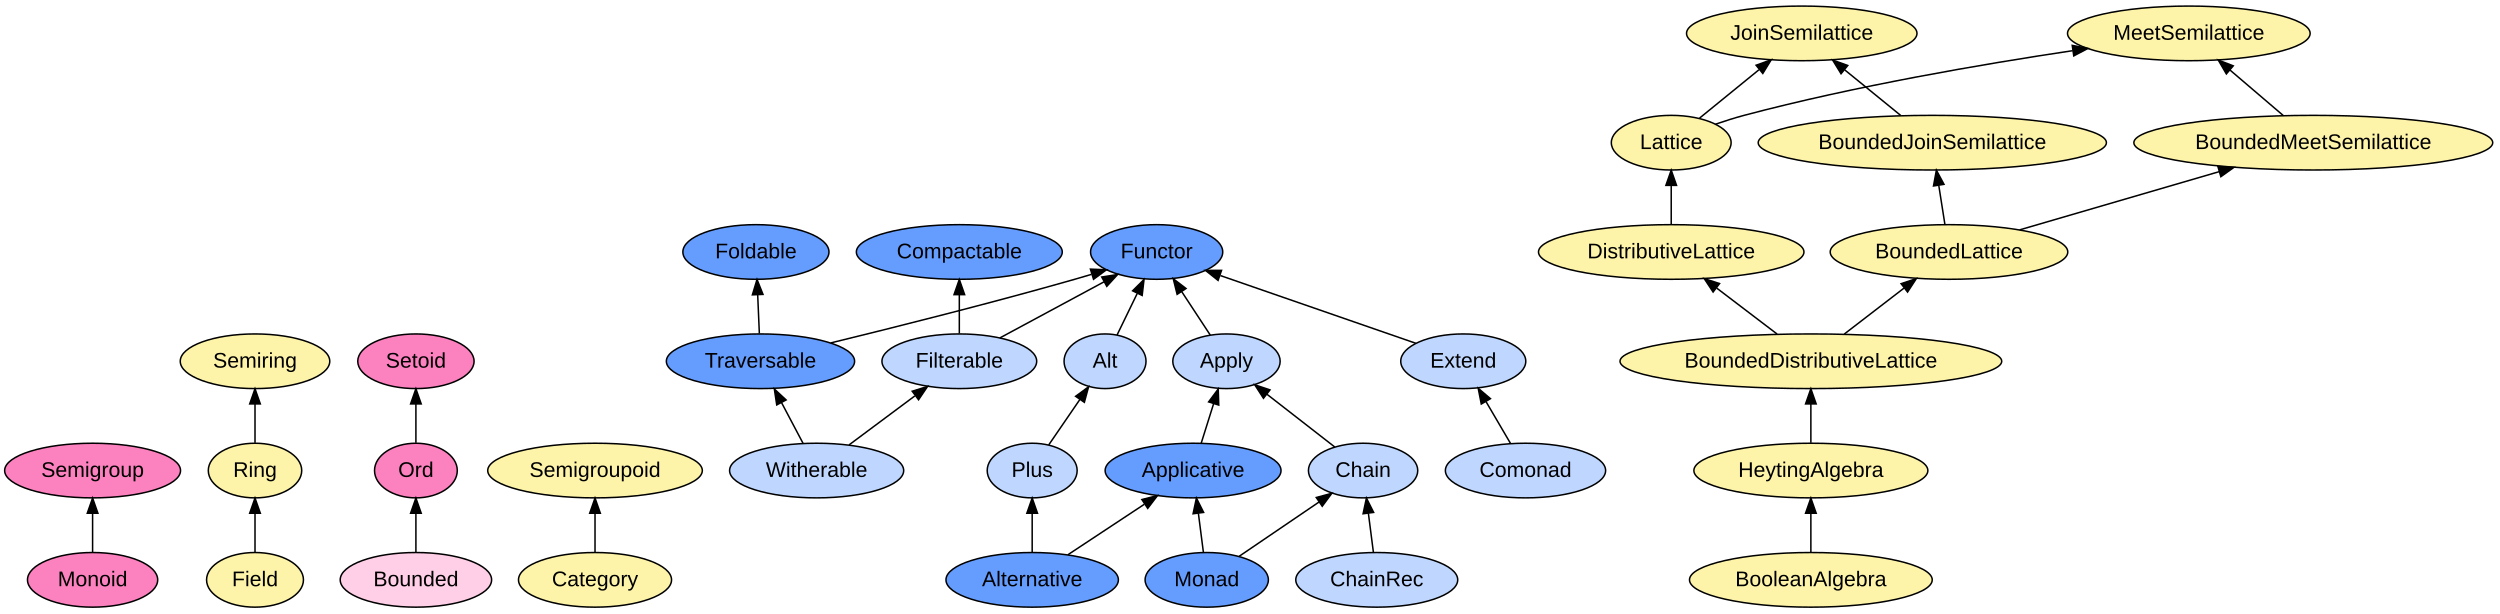
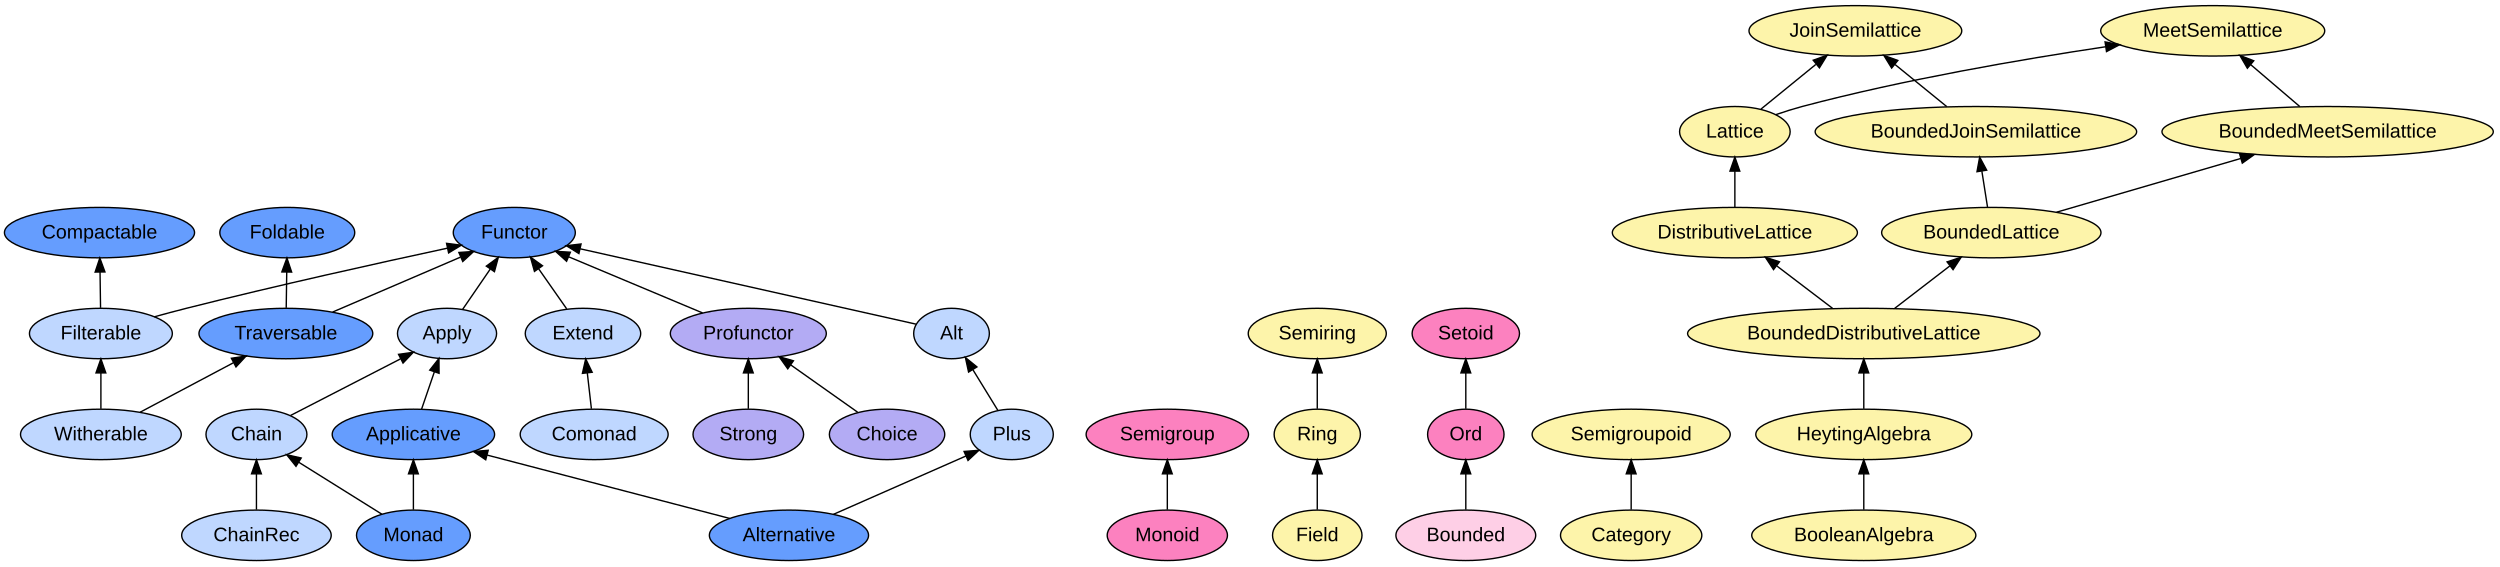
- <svg xmlns="http://www.w3.org/2000/svg" width="1647pt" height="404pt" viewBox="0.00 0.00 1647.00 404.00">
+ <svg xmlns="http://www.w3.org/2000/svg" width="1784pt" height="404pt" viewBox="0.00 0.00 1784.00 404.00">
  <g id="graph1" class="graph" transform="scale(1 1) rotate(0) translate(4 400)">
-     <polygon fill="white" stroke="white" points="-4,5 -4,-400 1644,-400 1644,5 -4,5" />
+     <polygon fill="white" stroke="white" points="-4,5 -4,-400 1781,-400 1781,5 -4,5" />
    <g id="node1" class="node">
-       <ellipse fill="#fc81bf" stroke="black" cx="57" cy="-18" rx="42.893" ry="18" />
-       <text text-anchor="middle" x="57" y="-13.8" font-family="arial" font-size="14.00">Monoid</text>
+       <ellipse fill="#b3abf4" stroke="black" cx="530" cy="-90" rx="39.46" ry="18" />
+       <text text-anchor="middle" x="530" y="-85.8" font-family="arial" font-size="14.00">Strong</text>
    </g>
    <g id="node3" class="node">
-       <ellipse fill="#fc81bf" stroke="black" cx="57" cy="-90" rx="57.939" ry="18" />
-       <text text-anchor="middle" x="57" y="-85.8" font-family="arial" font-size="14.00">Semigroup</text>
+       <ellipse fill="#b3abf4" stroke="black" cx="530" cy="-162" rx="55.651" ry="18" />
+       <text text-anchor="middle" x="530" y="-157.8" font-family="arial" font-size="14.00">Profunctor</text>
    </g>
    <g id="edge2" class="edge">
-       <path fill="none" stroke="black" d="M57,-36.303C57,-44.017 57,-53.288 57,-61.888" />
-       <polygon fill="black" stroke="black" points="53.5,-61.896 57,-71.896 60.5,-61.896 53.5,-61.896" />
+       <path fill="none" stroke="black" d="M530,-108.303C530,-116.017 530,-125.288 530,-133.888" />
+       <polygon fill="black" stroke="black" points="526.5,-133.896 530,-143.896 533.5,-133.896 526.5,-133.896" />
+     </g>
+     <g id="node20" class="node">
+       <ellipse fill="#659dfe" stroke="black" cx="363" cy="-234" rx="43.537" ry="18" />
+       <text text-anchor="middle" x="363" y="-229.8" font-family="arial" font-size="14.00">Functor</text>
+     </g>
+     <g id="edge16" class="edge">
+       <path fill="none" stroke="black" d="M497.404,-176.663C470.029,-188.138 430.849,-204.56 401.849,-216.716" />
+       <polygon fill="black" stroke="black" points="400.306,-213.568 392.437,-220.661 403.012,-220.023 400.306,-213.568" />
    </g>
    <g id="node4" class="node">
-       <ellipse fill="#fdf4aa" stroke="black" cx="164" cy="-18" rx="31.917" ry="18" />
-       <text text-anchor="middle" x="164" y="-13.8" font-family="arial" font-size="14.00">Field</text>
+       <ellipse fill="#b3abf4" stroke="black" cx="629" cy="-90" rx="41.168" ry="18" />
+       <text text-anchor="middle" x="629" y="-85.8" font-family="arial" font-size="14.00">Choice</text>
+     </g>
+     <g id="edge4" class="edge">
+       <path fill="none" stroke="black" d="M608.005,-105.845C594.116,-115.665 575.687,-128.696 560.229,-139.626" />
+       <polygon fill="black" stroke="black" points="558.139,-136.817 551.994,-145.448 562.18,-142.533 558.139,-136.817" />
    </g>
    <g id="node6" class="node">
-       <ellipse fill="#fdf4aa" stroke="black" cx="164" cy="-90" rx="30.775" ry="18" />
-       <text text-anchor="middle" x="164" y="-85.8" font-family="arial" font-size="14.00">Ring</text>
-     </g>
-     <g id="edge4" class="edge">
-       <path fill="none" stroke="black" d="M164,-36.303C164,-44.017 164,-53.288 164,-61.888" />
-       <polygon fill="black" stroke="black" points="160.5,-61.896 164,-71.896 167.5,-61.896 160.5,-61.896" />
-     </g>
-     <g id="node7" class="node">
-       <ellipse fill="#fdf4aa" stroke="black" cx="164" cy="-162" rx="49.251" ry="18" />
-       <text text-anchor="middle" x="164" y="-157.8" font-family="arial" font-size="14.00">Semiring</text>
-     </g>
-     <g id="edge5" class="edge">
-       <path fill="none" stroke="black" d="M164,-108.303C164,-116.017 164,-125.288 164,-133.888" />
-       <polygon fill="black" stroke="black" points="160.5,-133.896 164,-143.896 167.5,-133.896 160.5,-133.896" />
+       <ellipse fill="#fc81bf" stroke="black" cx="829" cy="-18" rx="42.893" ry="18" />
+       <text text-anchor="middle" x="829" y="-13.8" font-family="arial" font-size="14.00">Monoid</text>
    </g>
    <g id="node8" class="node">
-       <ellipse fill="#fc81bf" stroke="black" cx="270" cy="-90" rx="27.264" ry="18" />
-       <text text-anchor="middle" x="270" y="-85.8" font-family="arial" font-size="14.00">Ord</text>
+       <ellipse fill="#fc81bf" stroke="black" cx="829" cy="-90" rx="57.939" ry="18" />
+       <text text-anchor="middle" x="829" y="-85.8" font-family="arial" font-size="14.00">Semigroup</text>
+     </g>
+     <g id="edge6" class="edge">
+       <path fill="none" stroke="black" d="M829,-36.303C829,-44.017 829,-53.288 829,-61.888" />
+       <polygon fill="black" stroke="black" points="825.5,-61.896 829,-71.896 832.5,-61.896 825.5,-61.896" />
    </g>
    <g id="node9" class="node">
-       <ellipse fill="#fc81bf" stroke="black" cx="270" cy="-162" rx="38.316" ry="18" />
-       <text text-anchor="middle" x="270" y="-157.8" font-family="arial" font-size="14.00">Setoid</text>
+       <ellipse fill="#fdf4aa" stroke="black" cx="936" cy="-18" rx="31.917" ry="18" />
+       <text text-anchor="middle" x="936" y="-13.8" font-family="arial" font-size="14.00">Field</text>
+     </g>
+     <g id="node11" class="node">
+       <ellipse fill="#fdf4aa" stroke="black" cx="936" cy="-90" rx="30.775" ry="18" />
+       <text text-anchor="middle" x="936" y="-85.8" font-family="arial" font-size="14.00">Ring</text>
    </g>
    <g id="edge8" class="edge">
-       <path fill="none" stroke="black" d="M270,-108.303C270,-116.017 270,-125.288 270,-133.888" />
-       <polygon fill="black" stroke="black" points="266.5,-133.896 270,-143.896 273.5,-133.896 266.5,-133.896" />
-     </g>
-     <g id="node10" class="node">
-       <ellipse fill="#fecfe6" stroke="black" cx="270" cy="-18" rx="49.874" ry="18" />
-       <text text-anchor="middle" x="270" y="-13.8" font-family="arial" font-size="14.00">Bounded</text>
-     </g>
-     <g id="edge7" class="edge">
-       <path fill="none" stroke="black" d="M270,-36.303C270,-44.017 270,-53.288 270,-61.888" />
-       <polygon fill="black" stroke="black" points="266.5,-61.896 270,-71.896 273.5,-61.896 266.5,-61.896" />
+       <path fill="none" stroke="black" d="M936,-36.303C936,-44.017 936,-53.288 936,-61.888" />
+       <polygon fill="black" stroke="black" points="932.5,-61.896 936,-71.896 939.5,-61.896 932.5,-61.896" />
    </g>
    <g id="node12" class="node">
-       <ellipse fill="#fdf4aa" stroke="black" cx="388" cy="-18" rx="50.417" ry="18" />
-       <text text-anchor="middle" x="388" y="-13.8" font-family="arial" font-size="14.00">Category</text>
+       <ellipse fill="#fdf4aa" stroke="black" cx="936" cy="-162" rx="49.251" ry="18" />
+       <text text-anchor="middle" x="936" y="-157.8" font-family="arial" font-size="14.00">Semiring</text>
+     </g>
+     <g id="edge9" class="edge">
+       <path fill="none" stroke="black" d="M936,-108.303C936,-116.017 936,-125.288 936,-133.888" />
+       <polygon fill="black" stroke="black" points="932.5,-133.896 936,-143.896 939.5,-133.896 932.5,-133.896" />
+     </g>
+     <g id="node13" class="node">
+       <ellipse fill="#fc81bf" stroke="black" cx="1042" cy="-90" rx="27.264" ry="18" />
+       <text text-anchor="middle" x="1042" y="-85.8" font-family="arial" font-size="14.00">Ord</text>
    </g>
    <g id="node14" class="node">
-       <ellipse fill="#fdf4aa" stroke="black" cx="388" cy="-90" rx="70.697" ry="18" />
-       <text text-anchor="middle" x="388" y="-85.8" font-family="arial" font-size="14.00">Semigroupoid</text>
-     </g>
-     <g id="edge10" class="edge">
-       <path fill="none" stroke="black" d="M388,-36.303C388,-44.017 388,-53.288 388,-61.888" />
-       <polygon fill="black" stroke="black" points="384.5,-61.896 388,-71.896 391.5,-61.896 384.5,-61.896" />
+       <ellipse fill="#fc81bf" stroke="black" cx="1042" cy="-162" rx="38.316" ry="18" />
+       <text text-anchor="middle" x="1042" y="-157.8" font-family="arial" font-size="14.00">Setoid</text>
+     </g>
+     <g id="edge12" class="edge">
+       <path fill="none" stroke="black" d="M1042,-108.303C1042,-116.017 1042,-125.288 1042,-133.888" />
+       <polygon fill="black" stroke="black" points="1038.5,-133.896 1042,-143.896 1045.5,-133.896 1038.5,-133.896" />
    </g>
    <g id="node15" class="node">
-       <ellipse fill="#659dfe" stroke="black" cx="758" cy="-234" rx="43.537" ry="18" />
-       <text text-anchor="middle" x="758" y="-229.8" font-family="arial" font-size="14.00">Functor</text>
-     </g>
-     <g id="node16" class="node">
-       <ellipse fill="#659dfe" stroke="black" cx="782" cy="-90" rx="57.939" ry="18" />
-       <text text-anchor="middle" x="782" y="-85.8" font-family="arial" font-size="14.00">Applicative</text>
+       <ellipse fill="#fecfe6" stroke="black" cx="1042" cy="-18" rx="49.874" ry="18" />
+       <text text-anchor="middle" x="1042" y="-13.8" font-family="arial" font-size="14.00">Bounded</text>
+     </g>
+     <g id="edge11" class="edge">
+       <path fill="none" stroke="black" d="M1042,-36.303C1042,-44.017 1042,-53.288 1042,-61.888" />
+       <polygon fill="black" stroke="black" points="1038.5,-61.896 1042,-71.896 1045.5,-61.896 1038.5,-61.896" />
+     </g>
+     <g id="node17" class="node">
+       <ellipse fill="#fdf4aa" stroke="black" cx="1160" cy="-18" rx="50.417" ry="18" />
+       <text text-anchor="middle" x="1160" y="-13.8" font-family="arial" font-size="14.00">Category</text>
+     </g>
+     <g id="node19" class="node">
+       <ellipse fill="#fdf4aa" stroke="black" cx="1160" cy="-90" rx="70.697" ry="18" />
+       <text text-anchor="middle" x="1160" y="-85.8" font-family="arial" font-size="14.00">Semigroupoid</text>
+     </g>
+     <g id="edge14" class="edge">
+       <path fill="none" stroke="black" d="M1160,-36.303C1160,-44.017 1160,-53.288 1160,-61.888" />
+       <polygon fill="black" stroke="black" points="1156.5,-61.896 1160,-71.896 1163.5,-61.896 1156.5,-61.896" />
+     </g>
+     <g id="node21" class="node">
+       <ellipse fill="#659dfe" stroke="black" cx="291" cy="-90" rx="57.939" ry="18" />
+       <text text-anchor="middle" x="291" y="-85.8" font-family="arial" font-size="14.00">Applicative</text>
+     </g>
+     <g id="node34" class="node">
+       <ellipse fill="#bfd7ff" stroke="black" cx="315" cy="-162" rx="35.37" ry="18" />
+       <text text-anchor="middle" x="315" y="-157.8" font-family="arial" font-size="14.00">Apply</text>
+     </g>
+     <g id="edge26" class="edge">
+       <path fill="none" stroke="black" d="M296.81,-107.945C299.551,-115.941 302.887,-125.669 305.949,-134.6" />
+       <polygon fill="black" stroke="black" points="302.69,-135.887 309.244,-144.211 309.311,-133.616 302.69,-135.887" />
+     </g>
+     <g id="node22" class="node">
+       <ellipse fill="#659dfe" stroke="black" cx="291" cy="-18" rx="40.606" ry="18" />
+       <text text-anchor="middle" x="291" y="-13.8" font-family="arial" font-size="14.00">Monad</text>
+     </g>
+     <g id="edge25" class="edge">
+       <path fill="none" stroke="black" d="M291,-36.303C291,-44.017 291,-53.288 291,-61.888" />
+       <polygon fill="black" stroke="black" points="287.5,-61.896 291,-71.896 294.5,-61.896 287.5,-61.896" />
+     </g>
+     <g id="node36" class="node">
+       <ellipse fill="#bfd7ff" stroke="black" cx="179" cy="-90" rx="36.013" ry="18" />
+       <text text-anchor="middle" x="179" y="-85.8" font-family="arial" font-size="14.00">Chain</text>
+     </g>
+     <g id="edge29" class="edge">
+       <path fill="none" stroke="black" d="M268.604,-32.997C251.52,-43.675 227.815,-58.49 209.078,-70.201" />
+       <polygon fill="black" stroke="black" points="207.221,-67.235 200.596,-75.503 210.931,-73.171 207.221,-67.235" />
+     </g>
+     <g id="node23" class="node">
+       <ellipse fill="#659dfe" stroke="black" cx="559" cy="-18" rx="56.793" ry="18" />
+       <text text-anchor="middle" x="559" y="-13.8" font-family="arial" font-size="14.00">Alternative</text>
+     </g>
+     <g id="edge20" class="edge">
+       <path fill="none" stroke="black" d="M516.83,-30.015C469.982,-42.251 394.281,-62.024 343.597,-75.262" />
+       <polygon fill="black" stroke="black" points="342.601,-71.905 333.81,-77.818 344.37,-78.677 342.601,-71.905" />
+     </g>
+     <g id="node32" class="node">
+       <ellipse fill="#bfd7ff" stroke="black" cx="718" cy="-90" rx="29.634" ry="18" />
+       <text text-anchor="middle" x="718" y="-85.8" font-family="arial" font-size="14.00">Plus</text>
+     </g>
+     <g id="edge22" class="edge">
+       <path fill="none" stroke="black" d="M590.794,-32.997C618.195,-45.06 657.594,-62.406 685.265,-74.588" />
+       <polygon fill="black" stroke="black" points="683.962,-77.839 694.524,-78.665 686.782,-71.432 683.962,-77.839" />
+     </g>
+     <g id="node24" class="node">
+       <ellipse fill="#659dfe" stroke="black" cx="200" cy="-162" rx="62.014" ry="18" />
+       <text text-anchor="middle" x="200" y="-157.8" font-family="arial" font-size="14.00">Traversable</text>
+     </g>
+     <g id="edge39" class="edge">
+       <path fill="none" stroke="black" d="M233.379,-177.334C259.874,-188.713 296.939,-204.63 324.651,-216.531" />
+       <polygon fill="black" stroke="black" points="323.461,-219.829 334.031,-220.559 326.223,-213.397 323.461,-219.829" />
+     </g>
+     <g id="node25" class="node">
+       <ellipse fill="#659dfe" stroke="black" cx="201" cy="-234" rx="48.126" ry="18" />
+       <text text-anchor="middle" x="201" y="-229.8" font-family="arial" font-size="14.00">Foldable</text>
+     </g>
+     <g id="edge37" class="edge">
+       <path fill="none" stroke="black" d="M200.247,-180.303C200.357,-188.017 200.49,-197.288 200.613,-205.888" />
+       <polygon fill="black" stroke="black" points="197.113,-205.947 200.756,-215.896 204.112,-205.847 197.113,-205.947" />
+     </g>
+     <g id="node26" class="node">
+       <ellipse fill="#659dfe" stroke="black" cx="67" cy="-234" rx="67.832" ry="18" />
+       <text text-anchor="middle" x="67" y="-229.8" font-family="arial" font-size="14.00">Compactable</text>
    </g>
    <g id="node28" class="node">
-       <ellipse fill="#bfd7ff" stroke="black" cx="804" cy="-162" rx="35.37" ry="18" />
-       <text text-anchor="middle" x="804" y="-157.8" font-family="arial" font-size="14.00">Apply</text>
-     </g>
-     <g id="edge20" class="edge">
-       <path fill="none" stroke="black" d="M787.326,-107.945C789.775,-115.739 792.742,-125.178 795.489,-133.921" />
-       <polygon fill="black" stroke="black" points="792.233,-135.234 798.571,-143.725 798.911,-133.135 792.233,-135.234" />
-     </g>
-     <g id="node17" class="node">
-       <ellipse fill="#659dfe" stroke="black" cx="791" cy="-18" rx="40.606" ry="18" />
-       <text text-anchor="middle" x="791" y="-13.8" font-family="arial" font-size="14.00">Monad</text>
-     </g>
-     <g id="edge19" class="edge">
-       <path fill="none" stroke="black" d="M788.775,-36.303C787.783,-44.017 786.592,-53.288 785.486,-61.888" />
-       <polygon fill="black" stroke="black" points="782.003,-61.531 784.199,-71.896 788.946,-62.424 782.003,-61.531" />
-     </g>
-     <g id="node30" class="node">
-       <ellipse fill="#bfd7ff" stroke="black" cx="894" cy="-90" rx="36.013" ry="18" />
-       <text text-anchor="middle" x="894" y="-85.8" font-family="arial" font-size="14.00">Chain</text>
+       <ellipse fill="#bfd7ff" stroke="black" cx="675" cy="-162" rx="27" ry="18" />
+       <text text-anchor="middle" x="675" y="-157.8" font-family="arial" font-size="14.00">Alt</text>
+     </g>
+     <g id="edge18" class="edge">
+       <path fill="none" stroke="black" d="M649.732,-168.669C597.504,-180.387 476.955,-207.433 409.989,-222.457" />
+       <polygon fill="black" stroke="black" points="409.108,-219.068 400.117,-224.673 410.64,-225.898 409.108,-219.068" />
    </g>
    <g id="edge23" class="edge">
-       <path fill="none" stroke="black" d="M812.342,-33.504C827.596,-43.871 848.3,-57.942 865.044,-69.321" />
-       <polygon fill="black" stroke="black" points="863.15,-72.266 873.389,-74.992 867.085,-66.477 863.15,-72.266" />
-     </g>
-     <g id="node18" class="node">
-       <ellipse fill="#659dfe" stroke="black" cx="676" cy="-18" rx="56.793" ry="18" />
-       <text text-anchor="middle" x="676" y="-13.8" font-family="arial" font-size="14.00">Alternative</text>
-     </g>
-     <g id="edge14" class="edge">
-       <path fill="none" stroke="black" d="M699.525,-34.535C714.346,-44.323 733.677,-57.088 749.898,-67.8" />
-       <polygon fill="black" stroke="black" points="748.268,-70.918 758.541,-73.508 752.125,-65.077 748.268,-70.918" />
-     </g>
-     <g id="node26" class="node">
-       <ellipse fill="#bfd7ff" stroke="black" cx="676" cy="-90" rx="29.634" ry="18" />
-       <text text-anchor="middle" x="676" y="-85.8" font-family="arial" font-size="14.00">Plus</text>
-     </g>
-     <g id="edge16" class="edge">
-       <path fill="none" stroke="black" d="M676,-36.303C676,-44.017 676,-53.288 676,-61.888" />
-       <polygon fill="black" stroke="black" points="672.5,-61.896 676,-71.896 679.5,-61.896 672.5,-61.896" />
-     </g>
-     <g id="node19" class="node">
-       <ellipse fill="#659dfe" stroke="black" cx="497" cy="-162" rx="62.014" ry="18" />
-       <text text-anchor="middle" x="497" y="-157.8" font-family="arial" font-size="14.00">Traversable</text>
-     </g>
-     <g id="edge33" class="edge">
-       <path fill="none" stroke="black" d="M543.234,-174.075C585.312,-184.335 649.062,-200.332 704,-216 707.615,-217.031 711.356,-218.134 715.103,-219.263" />
-       <polygon fill="black" stroke="black" points="714.372,-222.7 724.959,-222.286 716.424,-216.007 714.372,-222.7" />
-     </g>
-     <g id="node20" class="node">
-       <ellipse fill="#659dfe" stroke="black" cx="494" cy="-234" rx="48.126" ry="18" />
-       <text text-anchor="middle" x="494" y="-229.8" font-family="arial" font-size="14.00">Foldable</text>
-     </g>
-     <g id="edge31" class="edge">
-       <path fill="none" stroke="black" d="M496.258,-180.303C495.928,-188.017 495.531,-197.288 495.162,-205.888" />
-       <polygon fill="black" stroke="black" points="491.665,-205.755 494.733,-215.896 498.658,-206.055 491.665,-205.755" />
-     </g>
-     <g id="node21" class="node">
-       <ellipse fill="#659dfe" stroke="black" cx="628" cy="-234" rx="67.832" ry="18" />
-       <text text-anchor="middle" x="628" y="-229.8" font-family="arial" font-size="14.00">Compactable</text>
-     </g>
-     <g id="node22" class="node">
-       <ellipse fill="#bfd7ff" stroke="black" cx="724" cy="-162" rx="27" ry="18" />
-       <text text-anchor="middle" x="724" y="-157.8" font-family="arial" font-size="14.00">Alt</text>
-     </g>
-     <g id="edge12" class="edge">
-       <path fill="none" stroke="black" d="M731.886,-179.235C735.846,-187.389 740.743,-197.471 745.223,-206.693" />
-       <polygon fill="black" stroke="black" points="742.165,-208.41 749.683,-215.876 748.462,-205.352 742.165,-208.41" />
-     </g>
-     <g id="edge17" class="edge">
-       <path fill="none" stroke="black" d="M686.892,-106.884C692.968,-115.745 700.66,-126.963 707.464,-136.885" />
-       <polygon fill="black" stroke="black" points="704.609,-138.911 713.151,-145.179 710.382,-134.952 704.609,-138.911" />
-     </g>
-     <g id="edge21" class="edge">
-       <path fill="none" stroke="black" d="M793.331,-179.235C787.723,-187.77 780.725,-198.418 774.441,-207.981" />
-       <polygon fill="black" stroke="black" points="771.497,-206.087 768.931,-216.367 777.347,-209.932 771.497,-206.087" />
-     </g>
-     <g id="edge24" class="edge">
-       <path fill="none" stroke="black" d="M875.352,-105.504C862.44,-115.547 845.059,-129.066 830.684,-140.246" />
-       <polygon fill="black" stroke="black" points="828.369,-137.612 822.624,-146.515 832.667,-143.138 828.369,-137.612" />
-     </g>
-     <g id="node31" class="node">
-       <ellipse fill="#bfd7ff" stroke="black" cx="903" cy="-18" rx="53.348" ry="18" />
-       <text text-anchor="middle" x="903" y="-13.8" font-family="arial" font-size="14.00">ChainRec</text>
-     </g>
-     <g id="edge26" class="edge">
-       <path fill="none" stroke="black" d="M900.775,-36.303C899.783,-44.017 898.592,-53.288 897.486,-61.888" />
-       <polygon fill="black" stroke="black" points="894.003,-61.531 896.199,-71.896 900.946,-62.424 894.003,-61.531" />
-     </g>
-     <g id="node33" class="node">
-       <ellipse fill="#bfd7ff" stroke="black" cx="1001" cy="-90" rx="52.785" ry="18" />
-       <text text-anchor="middle" x="1001" y="-85.8" font-family="arial" font-size="14.00">Comonad</text>
-     </g>
-     <g id="node35" class="node">
-       <ellipse fill="#bfd7ff" stroke="black" cx="960" cy="-162" rx="41.188" ry="18" />
-       <text text-anchor="middle" x="960" y="-157.8" font-family="arial" font-size="14.00">Extend</text>
-     </g>
-     <g id="edge28" class="edge">
-       <path fill="none" stroke="black" d="M991.075,-107.945C986.24,-116.199 980.325,-126.299 974.958,-135.462" />
-       <polygon fill="black" stroke="black" points="971.868,-133.813 969.834,-144.211 977.908,-137.351 971.868,-133.813" />
-     </g>
-     <g id="edge29" class="edge">
-       <path fill="none" stroke="black" d="M928.88,-173.784C894.339,-185.754 838.411,-205.135 800.006,-218.444" />
-       <polygon fill="black" stroke="black" points="798.46,-215.275 790.158,-221.856 800.752,-221.889 798.46,-215.275" />
-     </g>
-     <g id="node38" class="node">
-       <ellipse fill="#bfd7ff" stroke="black" cx="628" cy="-162" rx="50.974" ry="18" />
-       <text text-anchor="middle" x="628" y="-157.8" font-family="arial" font-size="14.00">Filterable</text>
+       <path fill="none" stroke="black" d="M708.027,-107.235C702.763,-115.805 696.189,-126.506 690.296,-136.1" />
+       <polygon fill="black" stroke="black" points="687.171,-134.5 684.919,-144.853 693.136,-138.164 687.171,-134.5" />
+     </g>
+     <g id="edge27" class="edge">
+       <path fill="none" stroke="black" d="M326.133,-179.235C331.985,-187.77 339.286,-198.418 345.844,-207.981" />
+       <polygon fill="black" stroke="black" points="343.052,-210.099 351.594,-216.367 348.825,-206.14 343.052,-210.099" />
+     </g>
+     <g id="edge30" class="edge">
+       <path fill="none" stroke="black" d="M203.314,-103.515C225.168,-114.763 257.461,-131.384 281.709,-143.865" />
+       <polygon fill="black" stroke="black" points="280.403,-147.129 290.896,-148.594 283.607,-140.905 280.403,-147.129" />
+     </g>
+     <g id="node37" class="node">
+       <ellipse fill="#bfd7ff" stroke="black" cx="179" cy="-18" rx="53.348" ry="18" />
+       <text text-anchor="middle" x="179" y="-13.8" font-family="arial" font-size="14.00">ChainRec</text>
+     </g>
+     <g id="edge32" class="edge">
+       <path fill="none" stroke="black" d="M179,-36.303C179,-44.017 179,-53.288 179,-61.888" />
+       <polygon fill="black" stroke="black" points="175.5,-61.896 179,-71.896 182.5,-61.896 175.5,-61.896" />
+     </g>
+     <g id="node39" class="node">
+       <ellipse fill="#bfd7ff" stroke="black" cx="420" cy="-90" rx="52.785" ry="18" />
+       <text text-anchor="middle" x="420" y="-85.8" font-family="arial" font-size="14.00">Comonad</text>
+     </g>
+     <g id="node41" class="node">
+       <ellipse fill="#bfd7ff" stroke="black" cx="412" cy="-162" rx="41.188" ry="18" />
+       <text text-anchor="middle" x="412" y="-157.8" font-family="arial" font-size="14.00">Extend</text>
+     </g>
+     <g id="edge34" class="edge">
+       <path fill="none" stroke="black" d="M418.022,-108.303C417.141,-116.017 416.081,-125.288 415.099,-133.888" />
+       <polygon fill="black" stroke="black" points="411.613,-133.563 413.955,-143.896 418.568,-134.358 411.613,-133.563" />
    </g>
    <g id="edge35" class="edge">
-       <path fill="none" stroke="black" d="M654.621,-177.334C674.511,-188.044 701.869,-202.776 723.446,-214.394" />
-       <polygon fill="black" stroke="black" points="721.836,-217.502 732.3,-219.162 725.155,-211.339 721.836,-217.502" />
-     </g>
-     <g id="edge37" class="edge">
-       <path fill="none" stroke="black" d="M628,-180.303C628,-188.017 628,-197.288 628,-205.888" />
-       <polygon fill="black" stroke="black" points="624.5,-205.896 628,-215.896 631.5,-205.896 624.5,-205.896" />
-     </g>
-     <g id="node41" class="node">
-       <ellipse fill="#bfd7ff" stroke="black" cx="534" cy="-90" rx="57.355" ry="18" />
-       <text text-anchor="middle" x="534" y="-85.8" font-family="arial" font-size="14.00">Witherable</text>
-     </g>
-     <g id="edge39" class="edge">
-       <path fill="none" stroke="black" d="M525.043,-107.945C520.789,-115.993 515.608,-125.795 510.862,-134.774" />
-       <polygon fill="black" stroke="black" points="507.71,-133.248 506.131,-143.725 513.899,-136.519 507.71,-133.248" />
+       <path fill="none" stroke="black" d="M400.388,-179.589C394.407,-188.132 386.995,-198.722 380.351,-208.213" />
+       <polygon fill="black" stroke="black" points="377.396,-206.331 374.529,-216.53 383.131,-210.345 377.396,-206.331" />
+     </g>
+     <g id="node44" class="node">
+       <ellipse fill="#bfd7ff" stroke="black" cx="68" cy="-162" rx="50.974" ry="18" />
+       <text text-anchor="middle" x="68" y="-157.8" font-family="arial" font-size="14.00">Filterable</text>
    </g>
    <g id="edge41" class="edge">
-       <path fill="none" stroke="black" d="M555.33,-106.884C568.159,-116.438 584.67,-128.733 598.71,-139.188" />
-       <polygon fill="black" stroke="black" points="596.967,-142.254 607.078,-145.42 601.148,-136.64 596.967,-142.254" />
-     </g>
-     <g id="node44" class="node">
-       <ellipse fill="#fdf4aa" stroke="black" cx="1189" cy="-18" rx="79.965" ry="18" />
-       <text text-anchor="middle" x="1189" y="-13.8" font-family="arial" font-size="14.00">BooleanAlgebra</text>
-     </g>
-     <g id="node46" class="node">
-       <ellipse fill="#fdf4aa" stroke="black" cx="1189" cy="-90" rx="77.078" ry="18" />
-       <text text-anchor="middle" x="1189" y="-85.8" font-family="arial" font-size="14.00">HeytingAlgebra</text>
+       <path fill="none" stroke="black" d="M105.995,-173.899C113.596,-175.992 121.538,-178.116 129,-180 193.153,-196.194 267.785,-212.697 315.192,-222.891" />
+       <polygon fill="black" stroke="black" points="314.662,-226.356 325.173,-225.03 316.129,-219.512 314.662,-226.356" />
    </g>
    <g id="edge43" class="edge">
-       <path fill="none" stroke="black" d="M1189,-36.303C1189,-44.017 1189,-53.288 1189,-61.888" />
-       <polygon fill="black" stroke="black" points="1185.5,-61.896 1189,-71.896 1192.5,-61.896 1185.5,-61.896" />
+       <path fill="none" stroke="black" d="M67.753,-180.303C67.643,-188.017 67.51,-197.288 67.387,-205.888" />
+       <polygon fill="black" stroke="black" points="63.888,-205.847 67.244,-215.896 70.887,-205.947 63.888,-205.847" />
    </g>
    <g id="node47" class="node">
-       <ellipse fill="#fdf4aa" stroke="black" cx="1189" cy="-162" rx="125.748" ry="18" />
-       <text text-anchor="middle" x="1189" y="-157.8" font-family="arial" font-size="14.00">BoundedDistributiveLattice</text>
-     </g>
-     <g id="edge44" class="edge">
-       <path fill="none" stroke="black" d="M1189,-108.303C1189,-116.017 1189,-125.288 1189,-133.888" />
-       <polygon fill="black" stroke="black" points="1185.5,-133.896 1189,-143.896 1192.5,-133.896 1185.5,-133.896" />
-     </g>
-     <g id="node48" class="node">
-       <ellipse fill="#fdf4aa" stroke="black" cx="1280" cy="-234" rx="78.26" ry="18" />
-       <text text-anchor="middle" x="1280" y="-229.8" font-family="arial" font-size="14.00">BoundedLattice</text>
+       <ellipse fill="#bfd7ff" stroke="black" cx="68" cy="-90" rx="57.355" ry="18" />
+       <text text-anchor="middle" x="68" y="-85.8" font-family="arial" font-size="14.00">Witherable</text>
    </g>
    <g id="edge45" class="edge">
-       <path fill="none" stroke="black" d="M1211.03,-179.945C1222.85,-189.04 1237.59,-200.374 1250.4,-210.229" />
-       <polygon fill="black" stroke="black" points="1248.43,-213.13 1258.49,-216.453 1252.7,-207.581 1248.43,-213.13" />
-     </g>
-     <g id="node51" class="node">
-       <ellipse fill="#fdf4aa" stroke="black" cx="1097" cy="-234" rx="87.449" ry="18" />
-       <text text-anchor="middle" x="1097" y="-229.8" font-family="arial" font-size="14.00">DistributiveLattice</text>
-     </g>
-     <g id="edge48" class="edge">
-       <path fill="none" stroke="black" d="M1166.73,-179.945C1154.78,-189.04 1139.88,-200.374 1126.93,-210.229" />
-       <polygon fill="black" stroke="black" points="1124.59,-207.612 1118.75,-216.453 1128.83,-213.183 1124.59,-207.612" />
-     </g>
-     <g id="node49" class="node">
-       <ellipse fill="#fdf4aa" stroke="black" cx="1269" cy="-306" rx="114.715" ry="18" />
-       <text text-anchor="middle" x="1269" y="-301.8" font-family="arial" font-size="14.00">BoundedJoinSemilattice</text>
-     </g>
-     <g id="edge46" class="edge">
-       <path fill="none" stroke="black" d="M1277.28,-252.303C1276.07,-260.017 1274.61,-269.288 1273.26,-277.888" />
-       <polygon fill="black" stroke="black" points="1269.78,-277.474 1271.69,-287.896 1276.7,-278.56 1269.78,-277.474" />
+       <path fill="none" stroke="black" d="M95.994,-105.845C115.375,-116.123 141.39,-129.919 162.552,-141.141" />
+       <polygon fill="black" stroke="black" points="161.117,-144.342 171.591,-145.935 164.397,-138.158 161.117,-144.342" />
+     </g>
+     <g id="edge47" class="edge">
+       <path fill="none" stroke="black" d="M68,-108.303C68,-116.017 68,-125.288 68,-133.888" />
+       <polygon fill="black" stroke="black" points="64.5,-133.896 68,-143.896 71.5,-133.896 64.5,-133.896" />
+     </g>
+     <g id="node50" class="node">
+       <ellipse fill="#fdf4aa" stroke="black" cx="1326" cy="-18" rx="79.965" ry="18" />
+       <text text-anchor="middle" x="1326" y="-13.8" font-family="arial" font-size="14.00">BooleanAlgebra</text>
+     </g>
+     <g id="node52" class="node">
+       <ellipse fill="#fdf4aa" stroke="black" cx="1326" cy="-90" rx="77.078" ry="18" />
+       <text text-anchor="middle" x="1326" y="-85.8" font-family="arial" font-size="14.00">HeytingAlgebra</text>
+     </g>
+     <g id="edge49" class="edge">
+       <path fill="none" stroke="black" d="M1326,-36.303C1326,-44.017 1326,-53.288 1326,-61.888" />
+       <polygon fill="black" stroke="black" points="1322.5,-61.896 1326,-71.896 1329.5,-61.896 1322.5,-61.896" />
+     </g>
+     <g id="node53" class="node">
+       <ellipse fill="#fdf4aa" stroke="black" cx="1326" cy="-162" rx="125.748" ry="18" />
+       <text text-anchor="middle" x="1326" y="-157.8" font-family="arial" font-size="14.00">BoundedDistributiveLattice</text>
+     </g>
+     <g id="edge50" class="edge">
+       <path fill="none" stroke="black" d="M1326,-108.303C1326,-116.017 1326,-125.288 1326,-133.888" />
+       <polygon fill="black" stroke="black" points="1322.5,-133.896 1326,-143.896 1329.5,-133.896 1322.5,-133.896" />
+     </g>
+     <g id="node54" class="node">
+       <ellipse fill="#fdf4aa" stroke="black" cx="1417" cy="-234" rx="78.26" ry="18" />
+       <text text-anchor="middle" x="1417" y="-229.8" font-family="arial" font-size="14.00">BoundedLattice</text>
+     </g>
+     <g id="edge51" class="edge">
+       <path fill="none" stroke="black" d="M1348.03,-179.945C1359.85,-189.04 1374.59,-200.374 1387.4,-210.229" />
+       <polygon fill="black" stroke="black" points="1385.43,-213.13 1395.49,-216.453 1389.7,-207.581 1385.43,-213.13" />
+     </g>
+     <g id="node57" class="node">
+       <ellipse fill="#fdf4aa" stroke="black" cx="1234" cy="-234" rx="87.449" ry="18" />
+       <text text-anchor="middle" x="1234" y="-229.8" font-family="arial" font-size="14.00">DistributiveLattice</text>
+     </g>
+     <g id="edge54" class="edge">
+       <path fill="none" stroke="black" d="M1303.73,-179.945C1291.78,-189.04 1276.88,-200.374 1263.93,-210.229" />
+       <polygon fill="black" stroke="black" points="1261.59,-207.612 1255.75,-216.453 1265.83,-213.183 1261.59,-207.612" />
+     </g>
+     <g id="node55" class="node">
+       <ellipse fill="#fdf4aa" stroke="black" cx="1406" cy="-306" rx="114.715" ry="18" />
+       <text text-anchor="middle" x="1406" y="-301.8" font-family="arial" font-size="14.00">BoundedJoinSemilattice</text>
+     </g>
+     <g id="edge52" class="edge">
+       <path fill="none" stroke="black" d="M1414.28,-252.303C1413.07,-260.017 1411.61,-269.288 1410.26,-277.888" />
+       <polygon fill="black" stroke="black" points="1406.78,-277.474 1408.69,-287.896 1413.7,-278.56 1406.78,-277.474" />
+     </g>
+     <g id="node64" class="node">
+       <ellipse fill="#fdf4aa" stroke="black" cx="1657" cy="-306" rx="118.226" ry="18" />
+       <text text-anchor="middle" x="1657" y="-301.8" font-family="arial" font-size="14.00">BoundedMeetSemilattice</text>
+     </g>
+     <g id="edge62" class="edge">
+       <path fill="none" stroke="black" d="M1463.56,-248.58C1501.04,-259.512 1554.05,-274.973 1595.1,-286.947" />
+       <polygon fill="black" stroke="black" points="1594.15,-290.316 1604.73,-289.756 1596.11,-283.596 1594.15,-290.316" />
+     </g>
+     <g id="node59" class="node">
+       <ellipse fill="#fdf4aa" stroke="black" cx="1320" cy="-378" rx="75.915" ry="18" />
+       <text text-anchor="middle" x="1320" y="-373.8" font-family="arial" font-size="14.00">JoinSemilattice</text>
+     </g>
+     <g id="edge60" class="edge">
+       <path fill="none" stroke="black" d="M1385.18,-323.945C1374.11,-332.953 1360.35,-344.158 1348.32,-353.947" />
+       <polygon fill="black" stroke="black" points="1345.88,-351.425 1340.33,-360.453 1350.29,-356.854 1345.88,-351.425" />
    </g>
    <g id="node58" class="node">
-       <ellipse fill="#fdf4aa" stroke="black" cx="1520" cy="-306" rx="118.226" ry="18" />
-       <text text-anchor="middle" x="1520" y="-301.8" font-family="arial" font-size="14.00">BoundedMeetSemilattice</text>
+       <ellipse fill="#fdf4aa" stroke="black" cx="1234" cy="-306" rx="39.46" ry="18" />
+       <text text-anchor="middle" x="1234" y="-301.8" font-family="arial" font-size="14.00">Lattice</text>
+     </g>
+     <g id="edge55" class="edge">
+       <path fill="none" stroke="black" d="M1234,-252.303C1234,-260.017 1234,-269.288 1234,-277.888" />
+       <polygon fill="black" stroke="black" points="1230.5,-277.896 1234,-287.896 1237.5,-277.896 1230.5,-277.896" />
    </g>
    <g id="edge56" class="edge">
-       <path fill="none" stroke="black" d="M1326.56,-248.58C1364.04,-259.512 1417.05,-274.973 1458.1,-286.947" />
-       <polygon fill="black" stroke="black" points="1457.15,-290.316 1467.73,-289.756 1459.11,-283.596 1457.15,-290.316" />
-     </g>
-     <g id="node53" class="node">
-       <ellipse fill="#fdf4aa" stroke="black" cx="1183" cy="-378" rx="75.915" ry="18" />
-       <text text-anchor="middle" x="1183" y="-373.8" font-family="arial" font-size="14.00">JoinSemilattice</text>
-     </g>
-     <g id="edge54" class="edge">
-       <path fill="none" stroke="black" d="M1248.18,-323.945C1237.11,-332.953 1223.35,-344.158 1211.32,-353.947" />
-       <polygon fill="black" stroke="black" points="1208.88,-351.425 1203.33,-360.453 1213.29,-356.854 1208.88,-351.425" />
-     </g>
-     <g id="node52" class="node">
-       <ellipse fill="#fdf4aa" stroke="black" cx="1097" cy="-306" rx="39.46" ry="18" />
-       <text text-anchor="middle" x="1097" y="-301.8" font-family="arial" font-size="14.00">Lattice</text>
-     </g>
-     <g id="edge49" class="edge">
-       <path fill="none" stroke="black" d="M1097,-252.303C1097,-260.017 1097,-269.288 1097,-277.888" />
-       <polygon fill="black" stroke="black" points="1093.5,-277.896 1097,-287.896 1100.5,-277.896 1093.5,-277.896" />
-     </g>
-     <g id="edge50" class="edge">
-       <path fill="none" stroke="black" d="M1115.66,-322.189C1127.09,-331.491 1141.94,-343.576 1154.78,-354.031" />
-       <polygon fill="black" stroke="black" points="1152.91,-357.022 1162.88,-360.62 1157.33,-351.593 1152.91,-357.022" />
-     </g>
-     <g id="node55" class="node">
-       <ellipse fill="#fdf4aa" stroke="black" cx="1438" cy="-378" rx="79.926" ry="18" />
-       <text text-anchor="middle" x="1438" y="-373.8" font-family="arial" font-size="14.00">MeetSemilattice</text>
-     </g>
-     <g id="edge52" class="edge">
-       <path fill="none" stroke="black" d="M1126.21,-318.189C1132.36,-320.306 1138.85,-322.366 1145,-324 1217.5,-343.26 1301.94,-357.714 1361.5,-366.622" />
-       <polygon fill="black" stroke="black" points="1361.18,-370.112 1371.58,-368.113 1362.2,-363.188 1361.18,-370.112" />
-     </g>
-     <g id="edge57" class="edge">
-       <path fill="none" stroke="black" d="M1500.15,-323.945C1489.6,-332.953 1476.47,-344.158 1465.01,-353.947" />
-       <polygon fill="black" stroke="black" points="1462.72,-351.298 1457.38,-360.453 1467.26,-356.622 1462.72,-351.298" />
+       <path fill="none" stroke="black" d="M1252.66,-322.189C1264.09,-331.491 1278.94,-343.576 1291.78,-354.031" />
+       <polygon fill="black" stroke="black" points="1289.91,-357.022 1299.88,-360.62 1294.33,-351.593 1289.91,-357.022" />
+     </g>
+     <g id="node61" class="node">
+       <ellipse fill="#fdf4aa" stroke="black" cx="1575" cy="-378" rx="79.926" ry="18" />
+       <text text-anchor="middle" x="1575" y="-373.8" font-family="arial" font-size="14.00">MeetSemilattice</text>
+     </g>
+     <g id="edge58" class="edge">
+       <path fill="none" stroke="black" d="M1263.21,-318.189C1269.36,-320.306 1275.85,-322.366 1282,-324 1354.5,-343.26 1438.94,-357.714 1498.5,-366.622" />
+       <polygon fill="black" stroke="black" points="1498.18,-370.112 1508.58,-368.113 1499.2,-363.188 1498.18,-370.112" />
+     </g>
+     <g id="edge63" class="edge">
+       <path fill="none" stroke="black" d="M1637.15,-323.945C1626.6,-332.953 1613.47,-344.158 1602.01,-353.947" />
+       <polygon fill="black" stroke="black" points="1599.72,-351.298 1594.38,-360.453 1604.26,-356.622 1599.72,-351.298" />
    </g>
  </g>
</svg>
